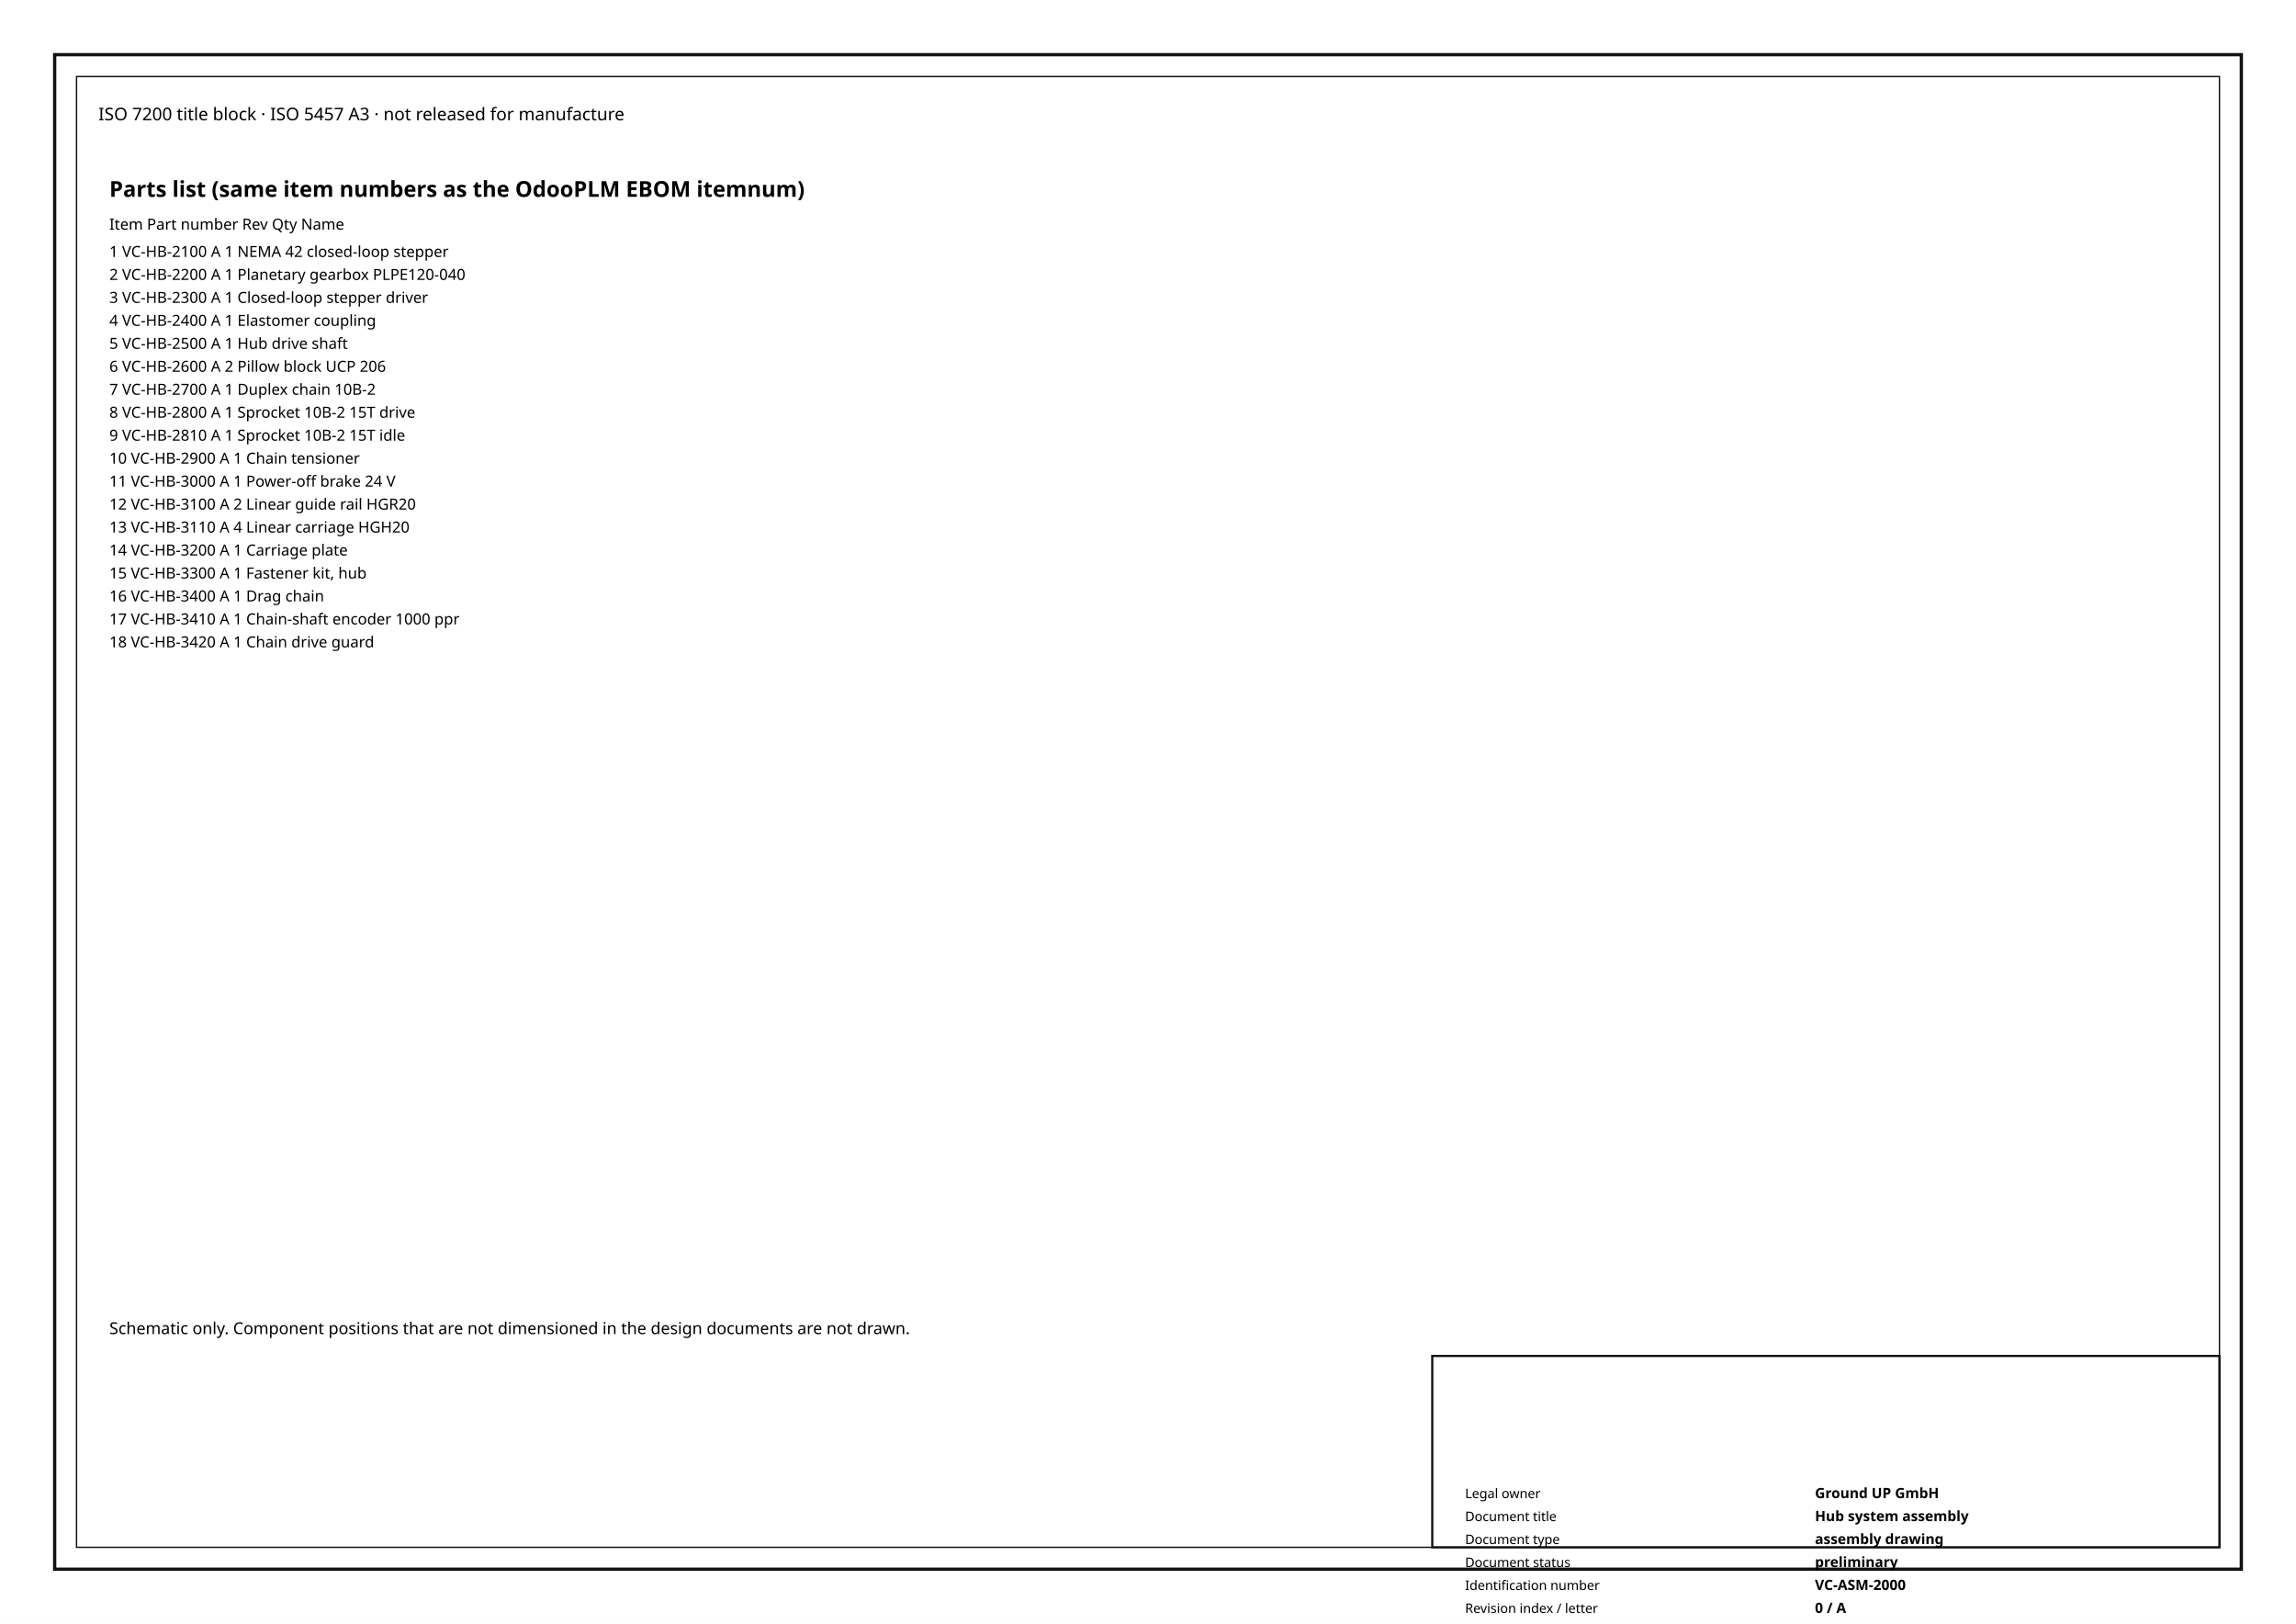
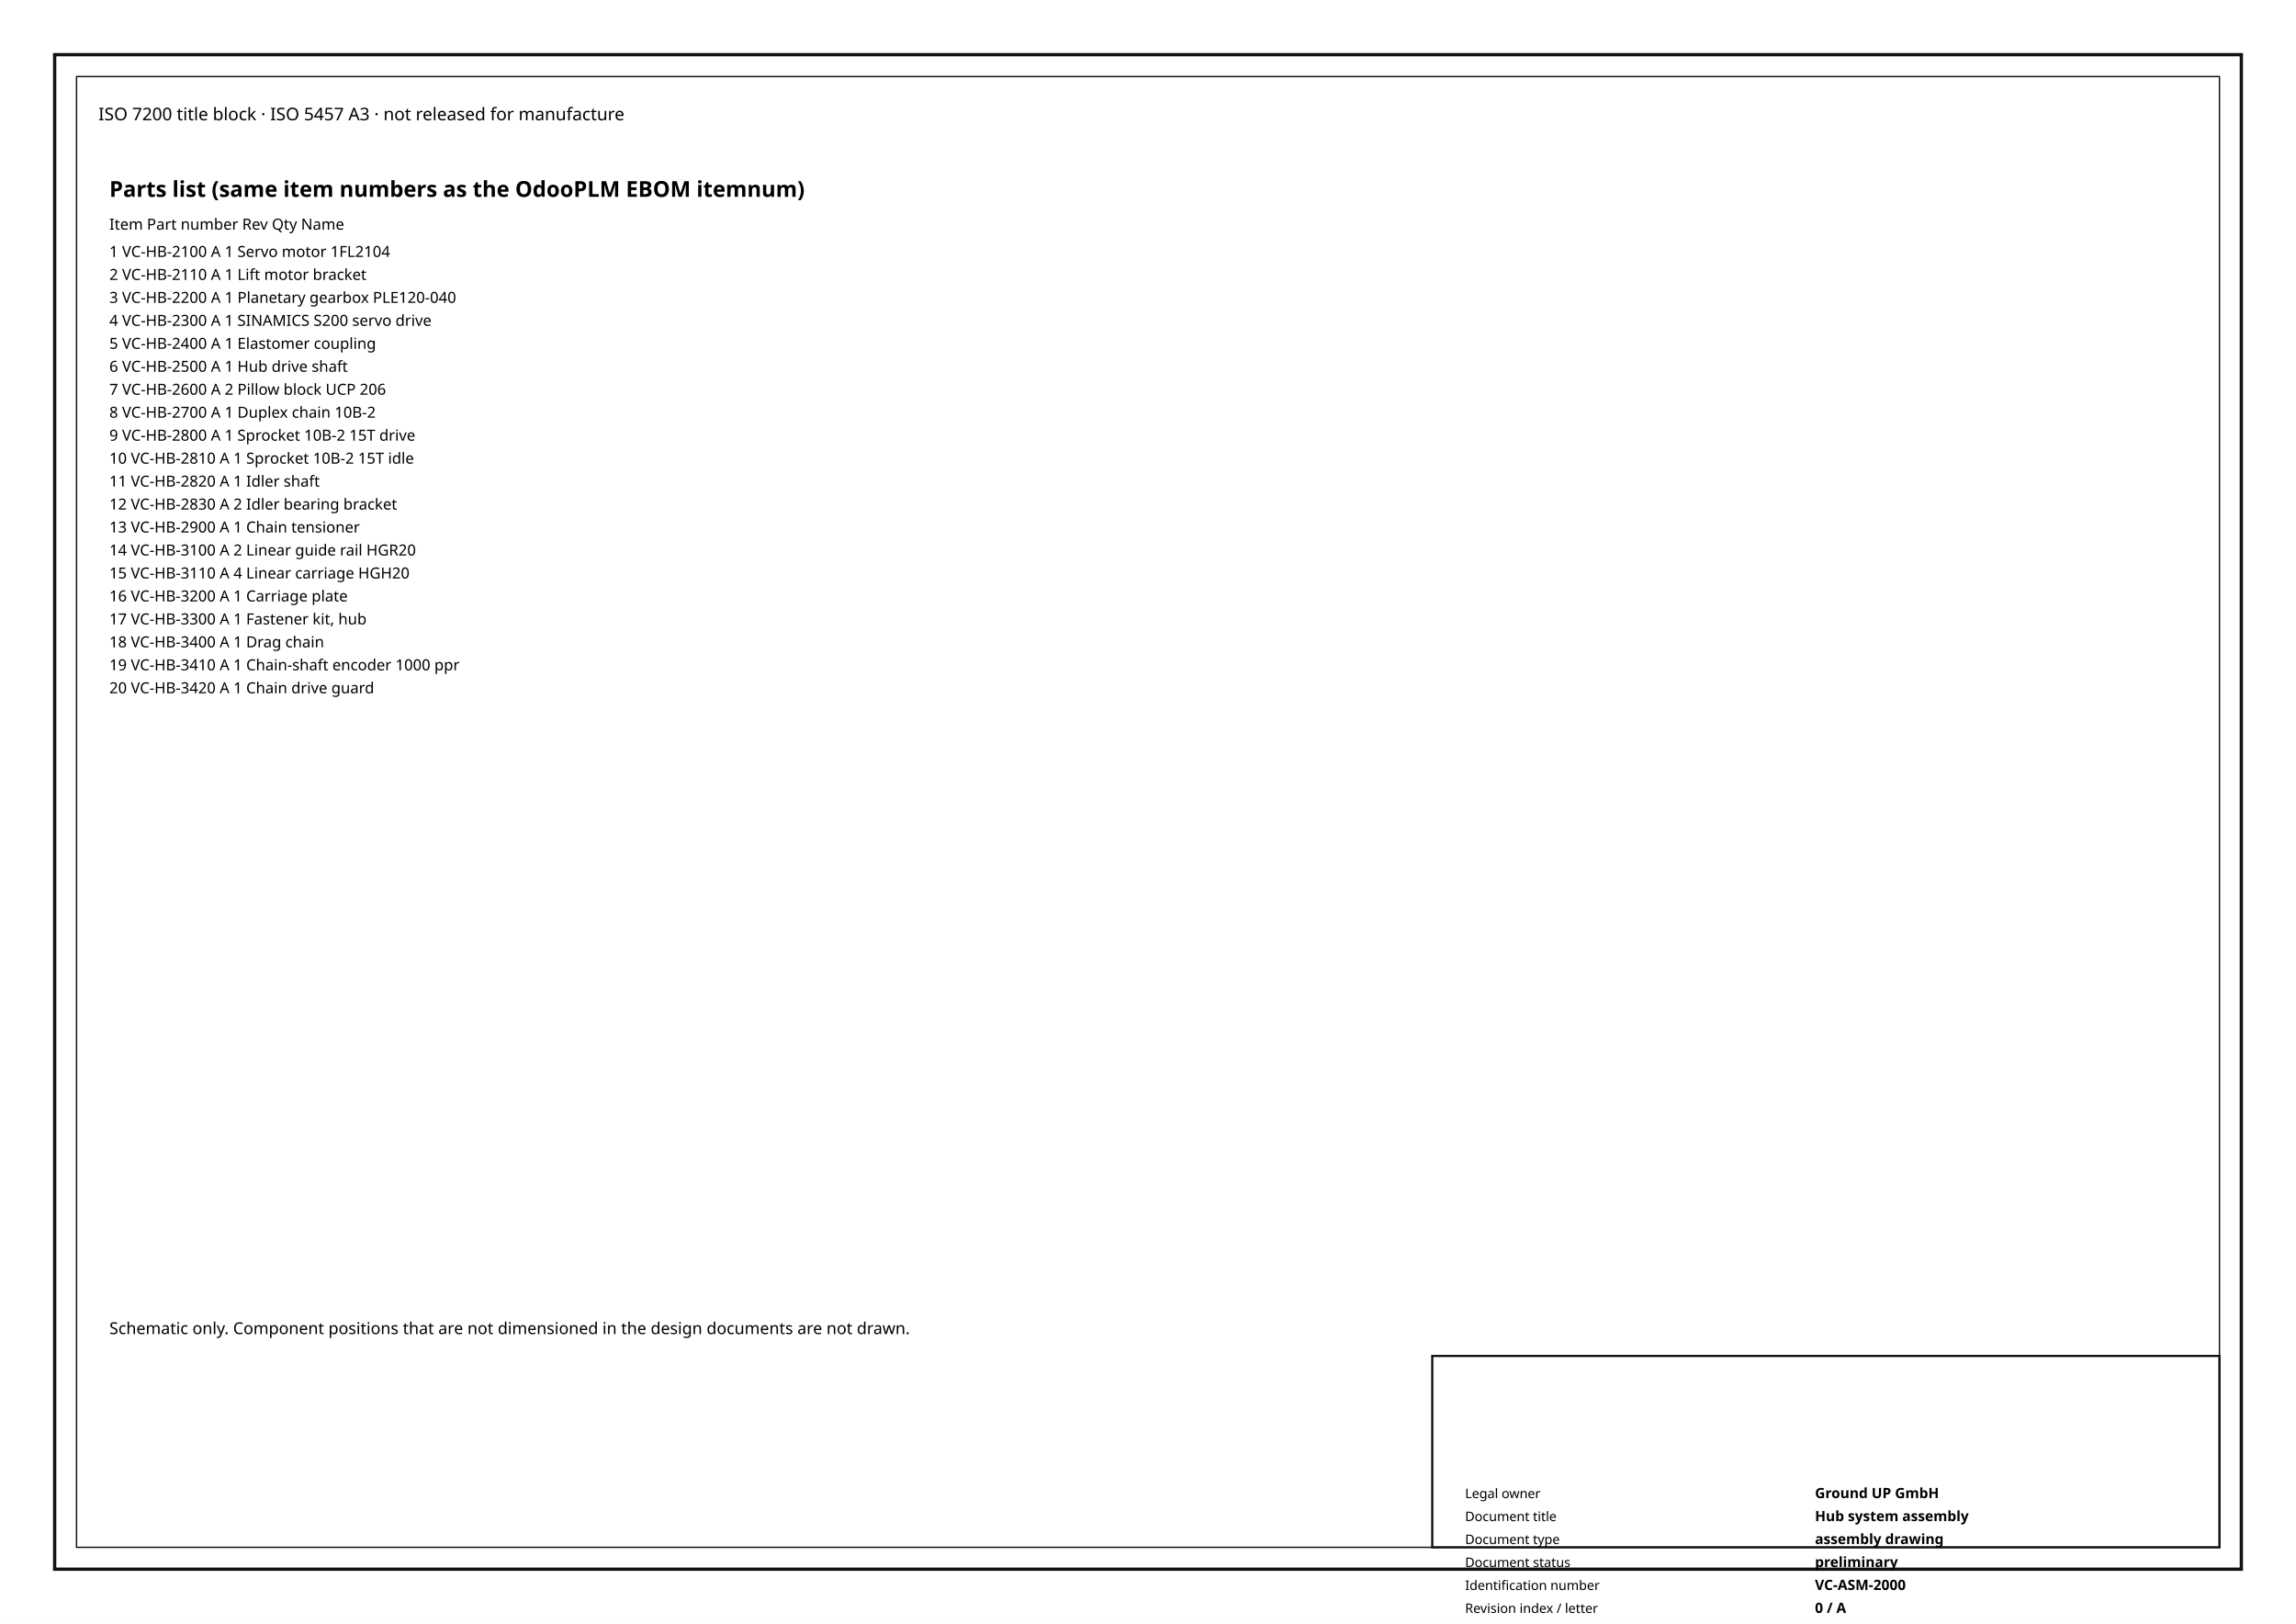
<svg xmlns="http://www.w3.org/2000/svg" width="420mm" height="297mm" viewBox="0 0 420.0 297.0">
  <rect width="100%" height="100%" fill="#fff" />
  <rect x="10" y="10" width="400" height="277" fill="none" stroke="#111" stroke-width="0.6" />
  <rect x="14" y="14" width="392" height="269" fill="none" stroke="#111" stroke-width="0.25" />
  <rect x="262" y="248" width="144" height="35" fill="none" stroke="#111" stroke-width="0.4" />
  <text x="18" y="22" font-size="3.2" font-family="sans-serif">ISO 7200 title block · ISO 5457 A3 · not released for manufacture</text>
  <text x="20" y="36" font-size="4" font-family="sans-serif" font-weight="700">Parts list (same item numbers as the OdooPLM EBOM itemnum)</text>
  <text x="20" y="42" font-size="2.8" font-family="sans-serif">Item  Part number   Rev  Qty  Name</text>
-   <text x="20" y="47" font-size="2.8" font-family="sans-serif">1      VC-HB-2100     A    1    NEMA 42 closed-loop stepper</text>
-   <text x="20" y="51.2" font-size="2.8" font-family="sans-serif">2      VC-HB-2200     A    1    Planetary gearbox PLPE120-040</text>
-   <text x="20" y="55.4" font-size="2.8" font-family="sans-serif">3      VC-HB-2300     A    1    Closed-loop stepper driver</text>
-   <text x="20" y="59.6" font-size="2.8" font-family="sans-serif">4      VC-HB-2400     A    1    Elastomer coupling</text>
-   <text x="20" y="63.8" font-size="2.8" font-family="sans-serif">5      VC-HB-2500     A    1    Hub drive shaft</text>
-   <text x="20" y="68" font-size="2.8" font-family="sans-serif">6      VC-HB-2600     A    2    Pillow block UCP 206</text>
-   <text x="20" y="72.2" font-size="2.8" font-family="sans-serif">7      VC-HB-2700     A    1    Duplex chain 10B-2</text>
-   <text x="20" y="76.4" font-size="2.8" font-family="sans-serif">8      VC-HB-2800     A    1    Sprocket 10B-2 15T drive</text>
-   <text x="20" y="80.6" font-size="2.8" font-family="sans-serif">9      VC-HB-2810     A    1    Sprocket 10B-2 15T idle</text>
-   <text x="20" y="84.8" font-size="2.8" font-family="sans-serif">10     VC-HB-2900     A    1    Chain tensioner</text>
-   <text x="20" y="89" font-size="2.8" font-family="sans-serif">11     VC-HB-3000     A    1    Power-off brake 24 V</text>
-   <text x="20" y="93.2" font-size="2.8" font-family="sans-serif">12     VC-HB-3100     A    2    Linear guide rail HGR20</text>
-   <text x="20" y="97.4" font-size="2.8" font-family="sans-serif">13     VC-HB-3110     A    4    Linear carriage HGH20</text>
-   <text x="20" y="101.6" font-size="2.8" font-family="sans-serif">14     VC-HB-3200     A    1    Carriage plate</text>
-   <text x="20" y="105.8" font-size="2.8" font-family="sans-serif">15     VC-HB-3300     A    1    Fastener kit, hub</text>
-   <text x="20" y="110" font-size="2.8" font-family="sans-serif">16     VC-HB-3400     A    1    Drag chain</text>
-   <text x="20" y="114.2" font-size="2.8" font-family="sans-serif">17     VC-HB-3410     A    1    Chain-shaft encoder 1000 ppr</text>
-   <text x="20" y="118.4" font-size="2.8" font-family="sans-serif">18     VC-HB-3420     A    1    Chain drive guard</text>
+   <text x="20" y="47" font-size="2.8" font-family="sans-serif">1      VC-HB-2100     A    1    Servo motor 1FL2104</text>
+   <text x="20" y="51.2" font-size="2.8" font-family="sans-serif">2      VC-HB-2110     A    1    Lift motor bracket</text>
+   <text x="20" y="55.4" font-size="2.8" font-family="sans-serif">3      VC-HB-2200     A    1    Planetary gearbox PLE120-040</text>
+   <text x="20" y="59.6" font-size="2.8" font-family="sans-serif">4      VC-HB-2300     A    1    SINAMICS S200 servo drive</text>
+   <text x="20" y="63.8" font-size="2.8" font-family="sans-serif">5      VC-HB-2400     A    1    Elastomer coupling</text>
+   <text x="20" y="68" font-size="2.8" font-family="sans-serif">6      VC-HB-2500     A    1    Hub drive shaft</text>
+   <text x="20" y="72.2" font-size="2.8" font-family="sans-serif">7      VC-HB-2600     A    2    Pillow block UCP 206</text>
+   <text x="20" y="76.4" font-size="2.8" font-family="sans-serif">8      VC-HB-2700     A    1    Duplex chain 10B-2</text>
+   <text x="20" y="80.6" font-size="2.8" font-family="sans-serif">9      VC-HB-2800     A    1    Sprocket 10B-2 15T drive</text>
+   <text x="20" y="84.8" font-size="2.8" font-family="sans-serif">10     VC-HB-2810     A    1    Sprocket 10B-2 15T idle</text>
+   <text x="20" y="89" font-size="2.8" font-family="sans-serif">11     VC-HB-2820     A    1    Idler shaft</text>
+   <text x="20" y="93.2" font-size="2.8" font-family="sans-serif">12     VC-HB-2830     A    2    Idler bearing bracket</text>
+   <text x="20" y="97.4" font-size="2.8" font-family="sans-serif">13     VC-HB-2900     A    1    Chain tensioner</text>
+   <text x="20" y="101.6" font-size="2.8" font-family="sans-serif">14     VC-HB-3100     A    2    Linear guide rail HGR20</text>
+   <text x="20" y="105.8" font-size="2.8" font-family="sans-serif">15     VC-HB-3110     A    4    Linear carriage HGH20</text>
+   <text x="20" y="110" font-size="2.8" font-family="sans-serif">16     VC-HB-3200     A    1    Carriage plate</text>
+   <text x="20" y="114.2" font-size="2.8" font-family="sans-serif">17     VC-HB-3300     A    1    Fastener kit, hub</text>
+   <text x="20" y="118.4" font-size="2.8" font-family="sans-serif">18     VC-HB-3400     A    1    Drag chain</text>
+   <text x="20" y="122.6" font-size="2.8" font-family="sans-serif">19     VC-HB-3410     A    1    Chain-shaft encoder 1000 ppr</text>
+   <text x="20" y="126.8" font-size="2.8" font-family="sans-serif">20     VC-HB-3420     A    1    Chain drive guard</text>
  <text x="20" y="244" font-size="3" font-family="sans-serif">Schematic only. Component positions that are not dimensioned in the design documents are not drawn.</text>
  <text x="268" y="274" font-size="2.4" font-family="sans-serif">Legal owner</text>
  <text x="332" y="274" font-size="2.6" font-family="sans-serif" font-weight="700">Ground UP GmbH</text>
  <text x="268" y="278.2" font-size="2.4" font-family="sans-serif">Document title</text>
  <text x="332" y="278.2" font-size="2.6" font-family="sans-serif" font-weight="700">Hub system assembly</text>
  <text x="268" y="282.4" font-size="2.4" font-family="sans-serif">Document type</text>
  <text x="332" y="282.4" font-size="2.6" font-family="sans-serif" font-weight="700">assembly drawing</text>
  <text x="268" y="286.6" font-size="2.4" font-family="sans-serif">Document status</text>
  <text x="332" y="286.6" font-size="2.6" font-family="sans-serif" font-weight="700">preliminary</text>
  <text x="268" y="290.8" font-size="2.4" font-family="sans-serif">Identification number</text>
  <text x="332" y="290.8" font-size="2.6" font-family="sans-serif" font-weight="700">VC-ASM-2000</text>
  <text x="268" y="295" font-size="2.4" font-family="sans-serif">Revision index / letter</text>
  <text x="332" y="295" font-size="2.6" font-family="sans-serif" font-weight="700">0 / A</text>
  <text x="268" y="299.2" font-size="2.4" font-family="sans-serif">Creator</text>
  <text x="332" y="299.2" font-size="2.6" font-family="sans-serif" font-weight="700">vibrocore cad export</text>
  <text x="268" y="303.4" font-size="2.4" font-family="sans-serif">Created</text>
  <text x="332" y="303.4" font-size="2.6" font-family="sans-serif" font-weight="700">2026-11-19</text>
  <text x="268" y="307.6" font-size="2.4" font-family="sans-serif">Units</text>
  <text x="332" y="307.6" font-size="2.6" font-family="sans-serif" font-weight="700">mm</text>
  <text x="268" y="311.8" font-size="2.4" font-family="sans-serif">Projection</text>
  <text x="332" y="311.8" font-size="2.6" font-family="sans-serif" font-weight="700">first angle (ISO 128)</text>
  <text x="268" y="316" font-size="2.4" font-family="sans-serif">Sheet</text>
  <text x="332" y="316" font-size="2.6" font-family="sans-serif" font-weight="700">1 / 1</text>
</svg>
